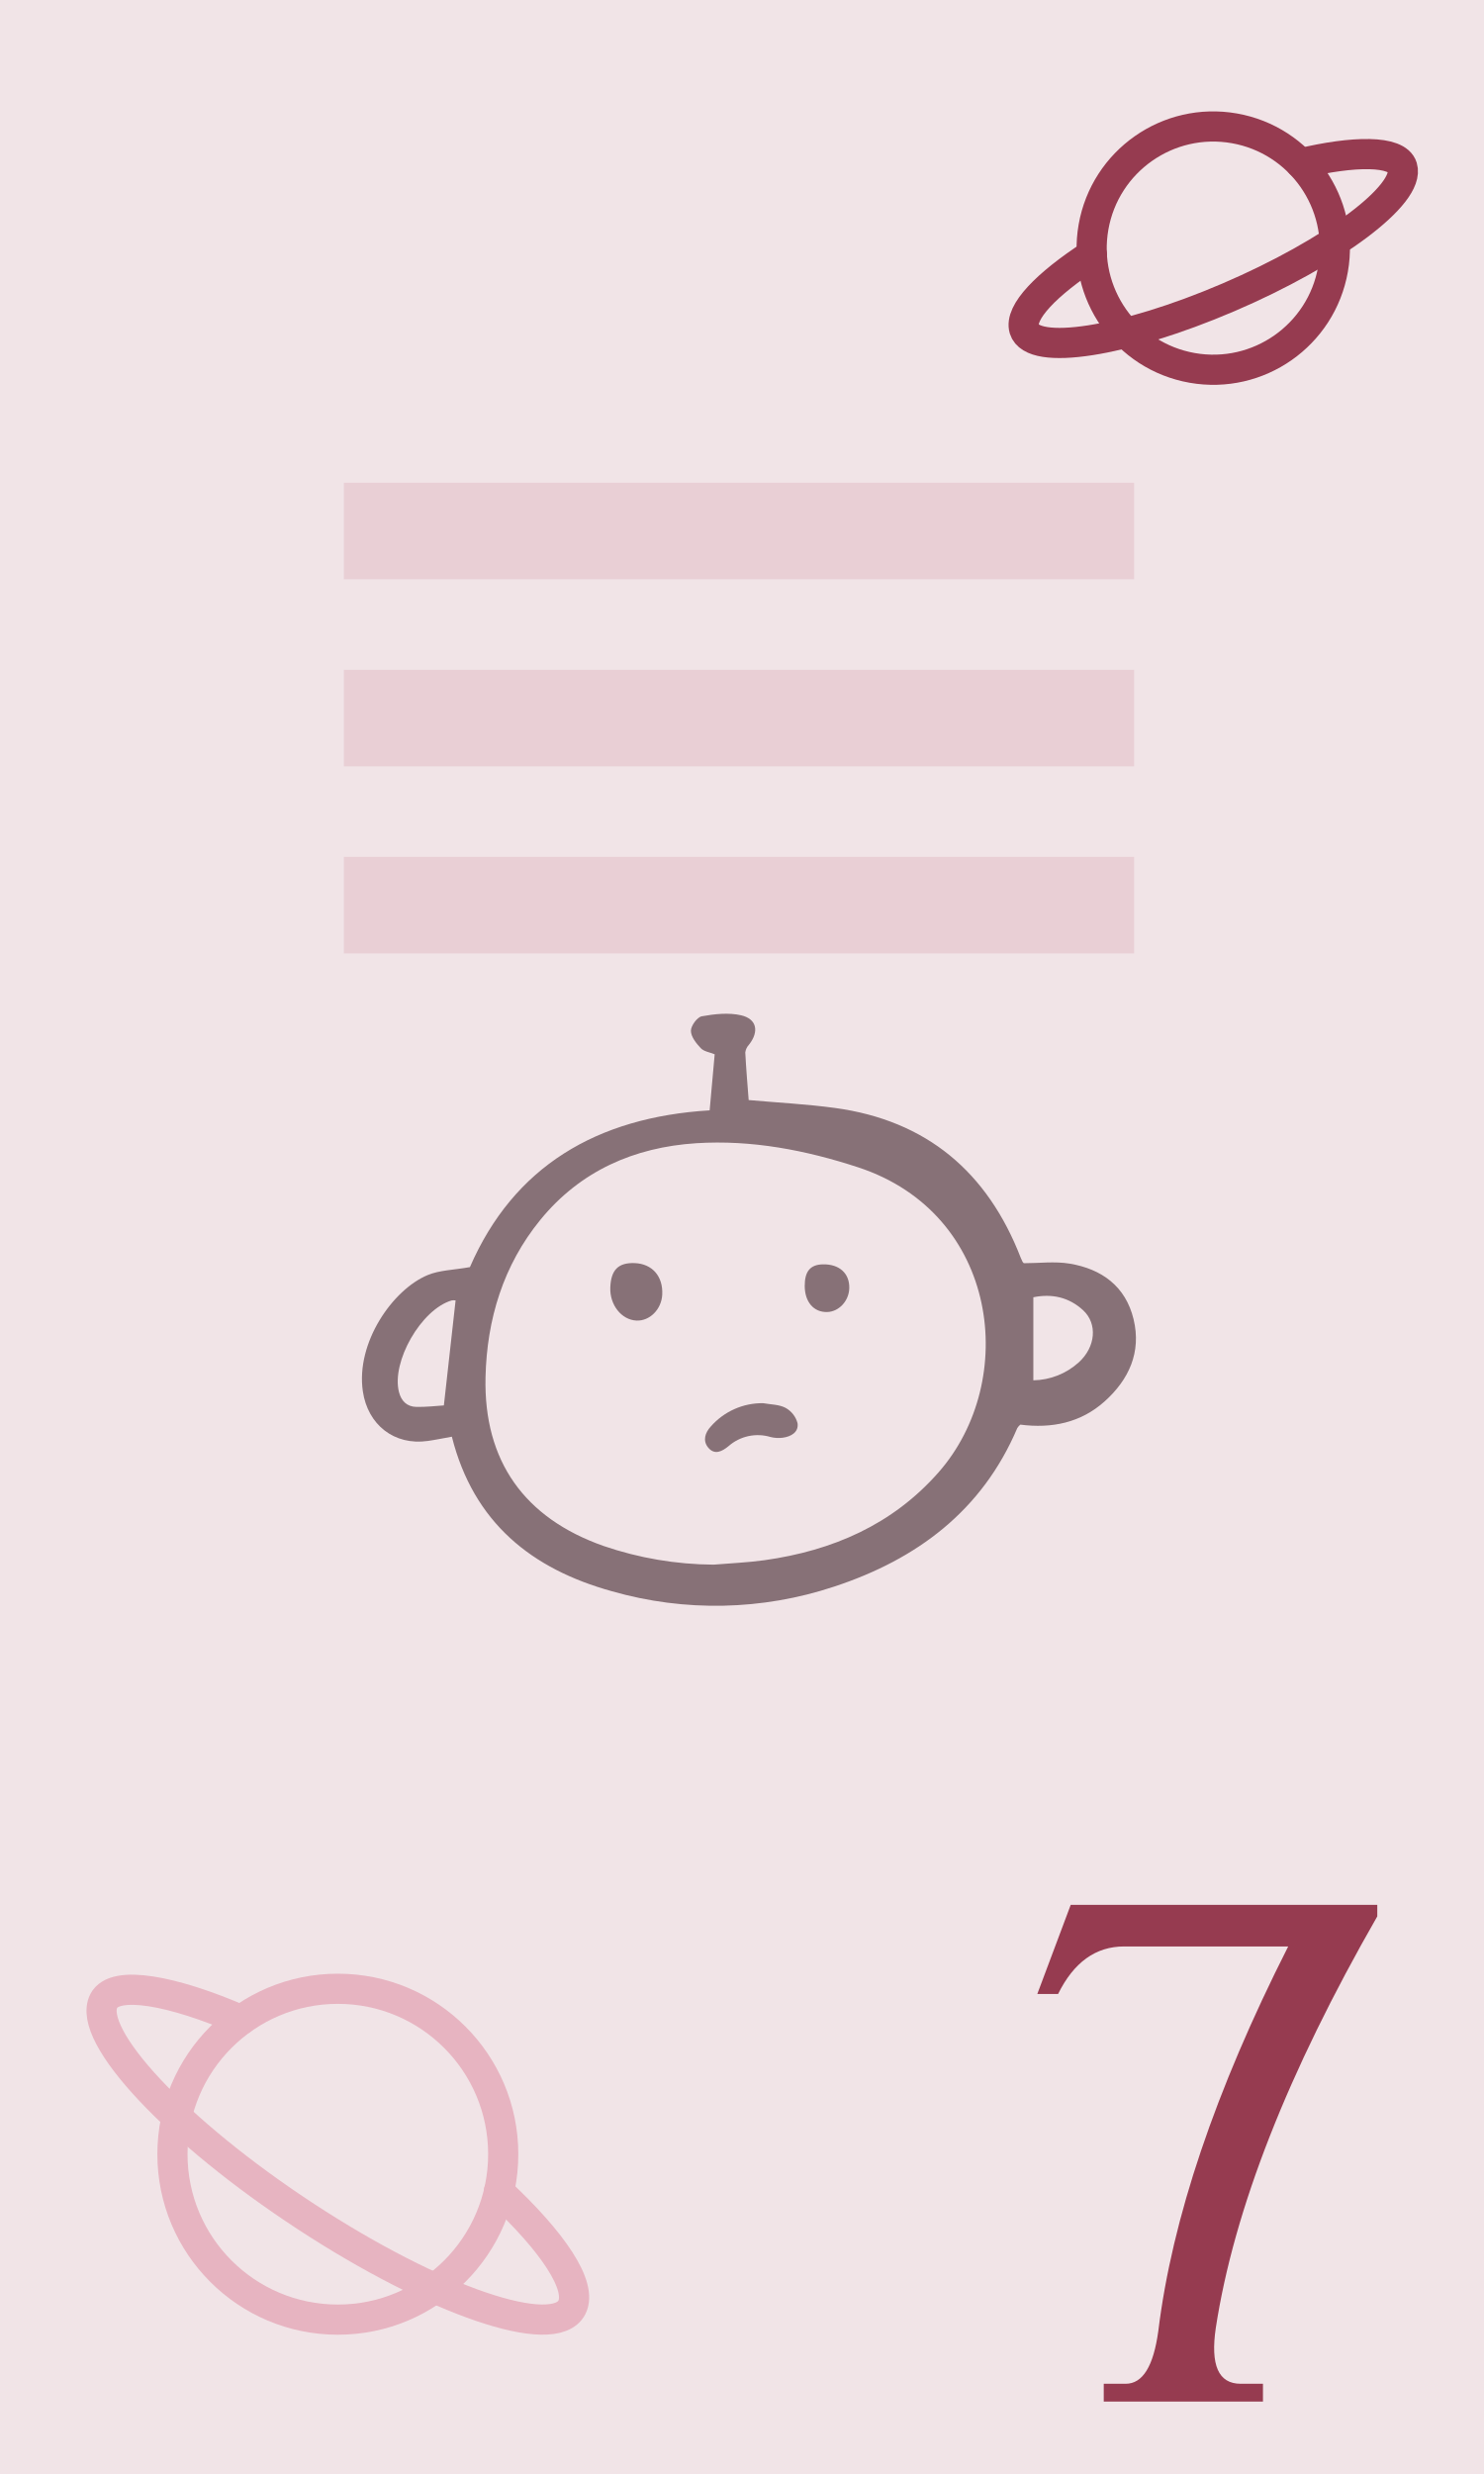
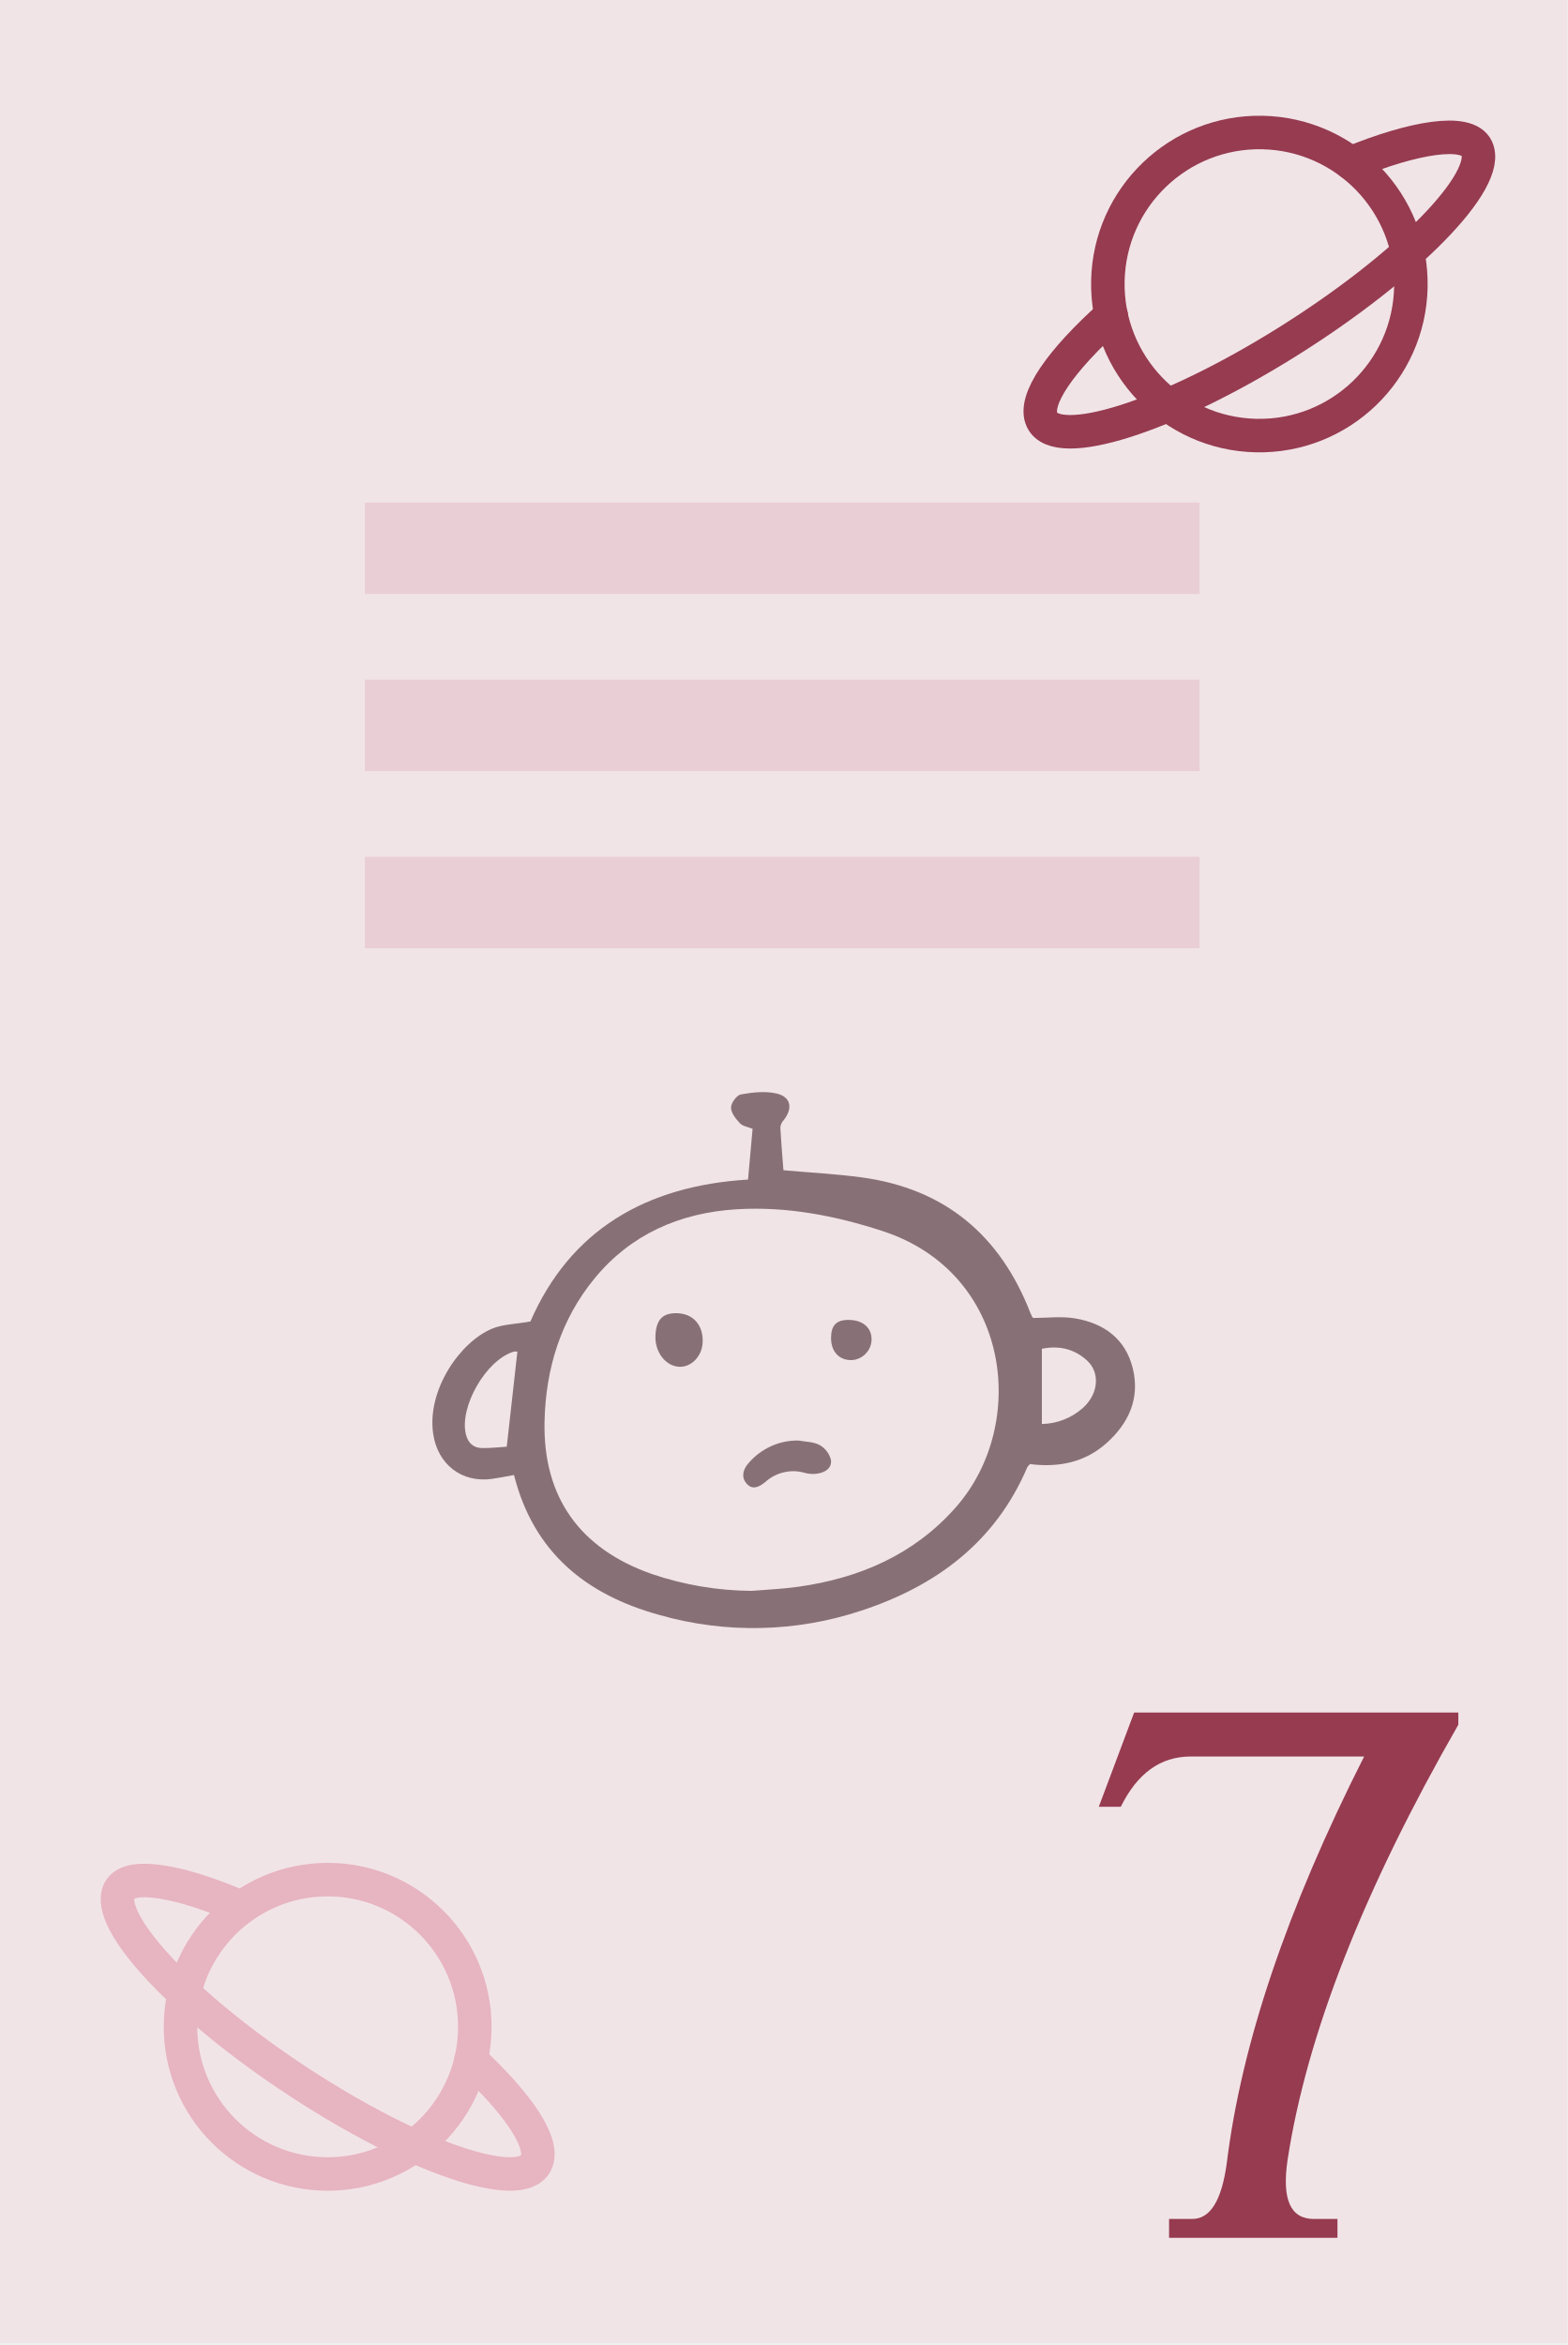
- <svg xmlns="http://www.w3.org/2000/svg" width="246" height="410" viewBox="0 0 246 410" fill="none">
-   <rect width="246" height="410" fill="#F1E4E7" />
-   <path d="M209.359 398H182.966V395.047H186.596C189.426 395.047 191.21 392.155 192.01 386.311C194.286 367.73 201.423 346.505 213.543 322.572H186.35C181.612 322.572 177.982 325.218 175.398 330.447H171.953L177.49 315.682H228.309V317.589C213.481 343.429 204.561 366.131 201.546 385.757C200.623 391.971 201.977 395.047 205.668 395.047H209.359V398Z" fill="#963B50" />
-   <rect x="57" y="80" width="131" height="16" fill="#E9CFD5" />
-   <rect x="57" y="111" width="131" height="16" fill="#E9CFD5" />
-   <rect x="57" y="142" width="131" height="16" fill="#E9CFD5" />
-   <path d="M82.696 363.185C91.673 371.558 96.585 378.851 94.806 382.376C91.888 388.095 72.156 381.362 50.724 367.344C29.3 353.326 14.284 337.327 17.198 331.612C19.015 328.048 28.658 329.873 39.926 334.765" stroke="#E7B4C1" stroke-width="5" stroke-linecap="round" stroke-linejoin="round" />
-   <path d="M56.003 384.419C71.144 384.419 83.419 372.144 83.419 357.003C83.419 341.861 71.144 329.586 56.003 329.586C40.861 329.586 28.586 341.861 28.586 357.003C28.586 372.144 40.861 384.419 56.003 384.419Z" stroke="#E7B4C1" stroke-width="5" stroke-linecap="round" stroke-linejoin="round" />
-   <g clip-path="url(#clip0_3016_1502)">
-     <path d="M181.003 42.196C173.435 47.114 168.949 51.767 169.787 54.547C171.17 59.059 186.315 56.702 203.621 49.286C220.921 41.87 233.835 32.202 232.454 27.693C231.593 24.881 224.378 24.972 215.595 27.076" stroke="#963B50" stroke-width="5" stroke-linecap="round" stroke-linejoin="round" />
-     <path d="M197.623 60.969C186.66 59.037 179.339 48.584 181.27 37.621C183.202 26.658 193.655 19.336 204.618 21.268C215.581 23.2 222.903 33.653 220.971 44.616C219.039 55.579 208.586 62.901 197.623 60.969Z" stroke="#963B50" stroke-width="5" stroke-linecap="round" stroke-linejoin="round" />
-   </g>
-   <path d="M74.904 238.095C73.41 238.361 72.159 238.624 70.895 238.802C65.334 239.584 60.966 236.116 60.149 230.577C58.962 222.534 65.069 213.727 70.898 211.307C72.871 210.489 75.177 210.474 77.897 209.991C85.147 193.306 98.926 185.148 117.638 184.011C117.913 180.941 118.185 177.909 118.472 174.72C117.663 174.389 116.694 174.263 116.172 173.713C115.412 172.913 114.535 171.808 114.532 170.831C114.529 169.992 115.576 168.559 116.343 168.421C118.468 168.042 120.785 167.782 122.845 168.256C125.477 168.861 125.855 170.953 124.178 173.103C123.834 173.46 123.611 173.916 123.542 174.407C123.682 177.14 123.921 179.866 124.105 182.304C129.03 182.744 133.739 182.98 138.394 183.613C153.62 185.682 163.704 194.242 169.203 208.436C169.295 208.673 169.405 208.904 169.519 209.132C169.575 209.211 169.641 209.282 169.715 209.345C172.246 209.345 174.845 209.003 177.321 209.415C182.628 210.3 186.594 213.165 187.912 218.632C189.23 224.098 187.132 228.636 183.117 232.241C179.169 235.786 174.353 236.762 169.137 236.094C168.943 236.255 168.775 236.445 168.638 236.658C162.808 250.376 151.992 258.421 138.272 262.94C126.356 266.894 113.525 267.163 101.454 263.712C88.131 260.028 78.499 252.335 74.904 238.095ZM118.285 259.3C121.11 259.061 123.953 258.952 126.755 258.558C137.993 256.979 147.938 252.687 155.565 244.021C168.953 228.814 165.621 201.136 142.269 193.459C133.622 190.619 124.596 188.871 115.42 189.459C105.148 190.119 96.189 194.042 89.563 202.169C83.417 209.705 80.706 218.649 80.484 228.231C80.16 242.138 86.939 251.588 100.043 256.202C105.916 258.212 112.075 259.258 118.283 259.299L118.285 259.3ZM75.524 215.506C75.305 215.476 75.083 215.479 74.865 215.515C69.815 217.001 64.85 225.67 66.137 230.698C66.527 232.222 67.493 233.128 69.024 233.158C70.69 233.191 72.361 232.985 73.58 232.911C74.256 226.847 74.886 221.203 75.523 215.505L75.524 215.506ZM171.295 228.752C174.083 228.705 176.758 227.648 178.825 225.777C181.634 223.229 181.966 219.367 179.548 217.14C177.201 214.98 174.388 214.357 171.295 214.986V228.752Z" fill="#877177" />
-   <path d="M126.503 232.54C127.757 232.771 129.15 232.743 130.221 233.315C130.708 233.582 131.135 233.946 131.477 234.383C131.819 234.821 132.068 235.323 132.209 235.86C132.425 237.327 131.153 238.081 129.755 238.264C129.079 238.354 128.391 238.314 127.73 238.146C126.536 237.787 125.272 237.738 124.054 238.003C122.836 238.267 121.706 238.838 120.77 239.66C119.707 240.532 118.463 241.192 117.395 239.899C116.45 238.755 116.884 237.426 117.827 236.403C118.908 235.17 120.243 234.186 121.741 233.519C123.238 232.852 124.863 232.518 126.503 232.54V232.54Z" fill="#877177" />
-   <path d="M105.19 209.325C108.11 209.426 109.936 211.51 109.778 214.56C109.652 216.991 107.7 218.95 105.506 218.849C103.027 218.735 101.062 216.257 101.168 213.375C101.276 210.454 102.489 209.232 105.19 209.325Z" fill="#877177" />
-   <path d="M133.398 213.11C133.393 210.674 134.328 209.57 136.427 209.532C139.141 209.484 140.845 211.03 140.783 213.483C140.729 215.596 139.067 217.387 137.116 217.434C134.887 217.489 133.404 215.762 133.398 213.11Z" fill="#877177" />
-   <defs>
-     <clipPath id="clip0_3016_1502">
-       <rect width="69.107" height="69.107" fill="white" transform="matrix(-0.984829 -0.173527 -0.173527 0.984829 241.148 13.0859)" />
-     </clipPath>
-   </defs>
+ <svg xmlns="http://www.w3.org/2000/svg" width="234" height="350" viewBox="0 0 234 350" fill="none">
+   <rect width="234" height="349.696" fill="#F1E4E7" />
+   <path d="M199.663 334H174.526V331.188H177.983C180.678 331.188 182.378 328.434 183.139 322.867C185.307 305.172 192.104 284.957 203.647 262.164H177.749C173.237 262.164 169.78 264.684 167.319 269.664H164.038L169.311 255.602H217.71V257.418C203.589 282.027 195.092 303.648 192.221 322.34C191.342 328.258 192.631 331.188 196.147 331.188H199.663V334Z" fill="#963B50" />
+   <rect x="54.469" y="75" width="124.61" height="13.647" fill="#E9CFD5" />
+   <rect x="54.469" y="101.445" width="124.61" height="13.647" fill="#E9CFD5" />
+   <rect x="54.469" y="127.883" width="124.61" height="13.647" fill="#E9CFD5" />
+   <path d="M70.305 307.463C77.499 314.173 81.434 320.017 80.009 322.841C77.671 327.424 61.86 322.029 44.686 310.796C27.519 299.564 15.486 286.743 17.821 282.164C19.277 279.308 27.004 280.771 36.033 284.691" stroke="#E7B4C1" stroke-width="5" stroke-linecap="round" stroke-linejoin="round" />
+   <path d="M48.914 324.477C61.048 324.477 70.883 314.641 70.883 302.508C70.883 290.375 61.048 280.539 48.914 280.539C36.781 280.539 26.945 290.375 26.945 302.508C26.945 314.641 36.781 324.477 48.914 324.477Z" stroke="#E7B4C1" stroke-width="5" stroke-linecap="round" stroke-linejoin="round" />
+   <path d="M165.88 47.053C158.333 53.809 154.158 59.742 155.566 62.68C157.876 67.447 174.267 62.226 192.183 51.025C210.093 39.824 222.751 26.879 220.444 22.116C219.005 19.145 211.019 20.488 201.641 24.333" stroke="#963B50" stroke-width="5" stroke-linecap="round" stroke-linejoin="round" />
+   <path d="M187.543 65.011C175.052 64.755 165.134 54.422 165.39 41.932C165.646 29.441 175.979 19.523 188.47 19.779C200.96 20.035 210.878 30.368 210.623 42.858C210.367 55.349 200.034 65.267 187.543 65.011Z" stroke="#963B50" stroke-width="5" stroke-linecap="round" stroke-linejoin="round" />
+   <path d="M76.732 220.152C75.511 220.369 74.487 220.584 73.454 220.729C68.908 221.367 65.337 218.539 64.669 214.022C63.698 207.465 68.691 200.283 73.457 198.311C75.07 197.643 76.955 197.631 79.179 197.238C85.106 183.634 96.371 176.982 111.669 176.055C111.894 173.551 112.117 171.079 112.351 168.479C111.69 168.209 110.898 168.107 110.471 167.658C109.849 167.006 109.133 166.105 109.13 165.308C109.128 164.624 109.984 163.455 110.611 163.343C112.348 163.034 114.242 162.823 115.927 163.209C118.078 163.702 118.387 165.408 117.016 167.161C116.735 167.452 116.553 167.824 116.496 168.224C116.611 170.452 116.806 172.675 116.956 174.663C120.983 175.021 124.833 175.214 128.638 175.73C141.087 177.417 149.331 184.397 153.827 195.97C153.902 196.163 153.992 196.351 154.085 196.537C154.131 196.602 154.185 196.66 154.245 196.711C156.314 196.711 158.439 196.432 160.463 196.768C164.802 197.489 168.045 199.826 169.122 204.283C170.2 208.74 168.484 212.44 165.202 215.379C161.974 218.27 158.037 219.065 153.773 218.521C153.614 218.652 153.477 218.807 153.365 218.981C148.598 230.166 139.756 236.725 128.539 240.409C118.797 243.634 108.307 243.853 98.438 241.039C87.546 238.036 79.671 231.763 76.732 220.152ZM112.198 237.442C114.508 237.247 116.832 237.158 119.123 236.837C128.311 235.55 136.441 232.05 142.677 224.984C153.623 212.585 150.898 190.018 131.807 183.758C124.737 181.442 117.358 180.017 109.856 180.497C101.458 181.035 94.133 184.234 88.716 190.86C83.692 197.004 81.475 204.297 81.293 212.11C81.029 223.449 86.571 231.154 97.284 234.916C102.086 236.554 107.122 237.407 112.196 237.441L112.198 237.442ZM77.239 201.735C77.06 201.71 76.878 201.712 76.7 201.741C72.571 202.954 68.512 210.022 69.564 214.121C69.883 215.364 70.673 216.103 71.924 216.127C73.287 216.154 74.653 215.986 75.65 215.925C76.202 210.981 76.717 206.379 77.238 201.734L77.239 201.735ZM155.537 212.535C157.816 212.496 160.004 211.634 161.693 210.109C163.989 208.031 164.261 204.882 162.284 203.067C160.366 201.305 158.066 200.798 155.537 201.31V212.535Z" fill="#877177" />
+   <path d="M119.175 215.001C120.246 215.201 121.435 215.176 122.348 215.672C122.763 215.903 123.128 216.218 123.42 216.597C123.711 216.975 123.924 217.41 124.045 217.875C124.229 219.145 123.143 219.798 121.951 219.956C121.373 220.034 120.787 220 120.222 219.854C119.204 219.543 118.125 219.501 117.086 219.73C116.047 219.959 115.082 220.453 114.283 221.165C113.377 221.92 112.315 222.491 111.404 221.372C110.597 220.381 110.968 219.231 111.772 218.345C112.694 217.278 113.834 216.426 115.112 215.848C116.39 215.271 117.776 214.982 119.175 215.001V215.001Z" fill="#877177" />
+   <path d="M101.14 196.004C103.531 196.089 105.026 197.837 104.896 200.398C104.793 202.437 103.195 204.081 101.399 203.997C99.369 203.901 97.76 201.821 97.847 199.403C97.936 196.951 98.928 195.926 101.14 196.004Z" fill="#877177" />
+   <path d="M124.063 199.717C124.058 197.867 124.824 197.029 126.544 197.001C128.767 196.964 130.164 198.138 130.113 200C130.068 201.603 128.707 202.963 127.109 202.999C125.282 203.04 124.067 201.729 124.063 199.717Z" fill="#877177" />
</svg>
